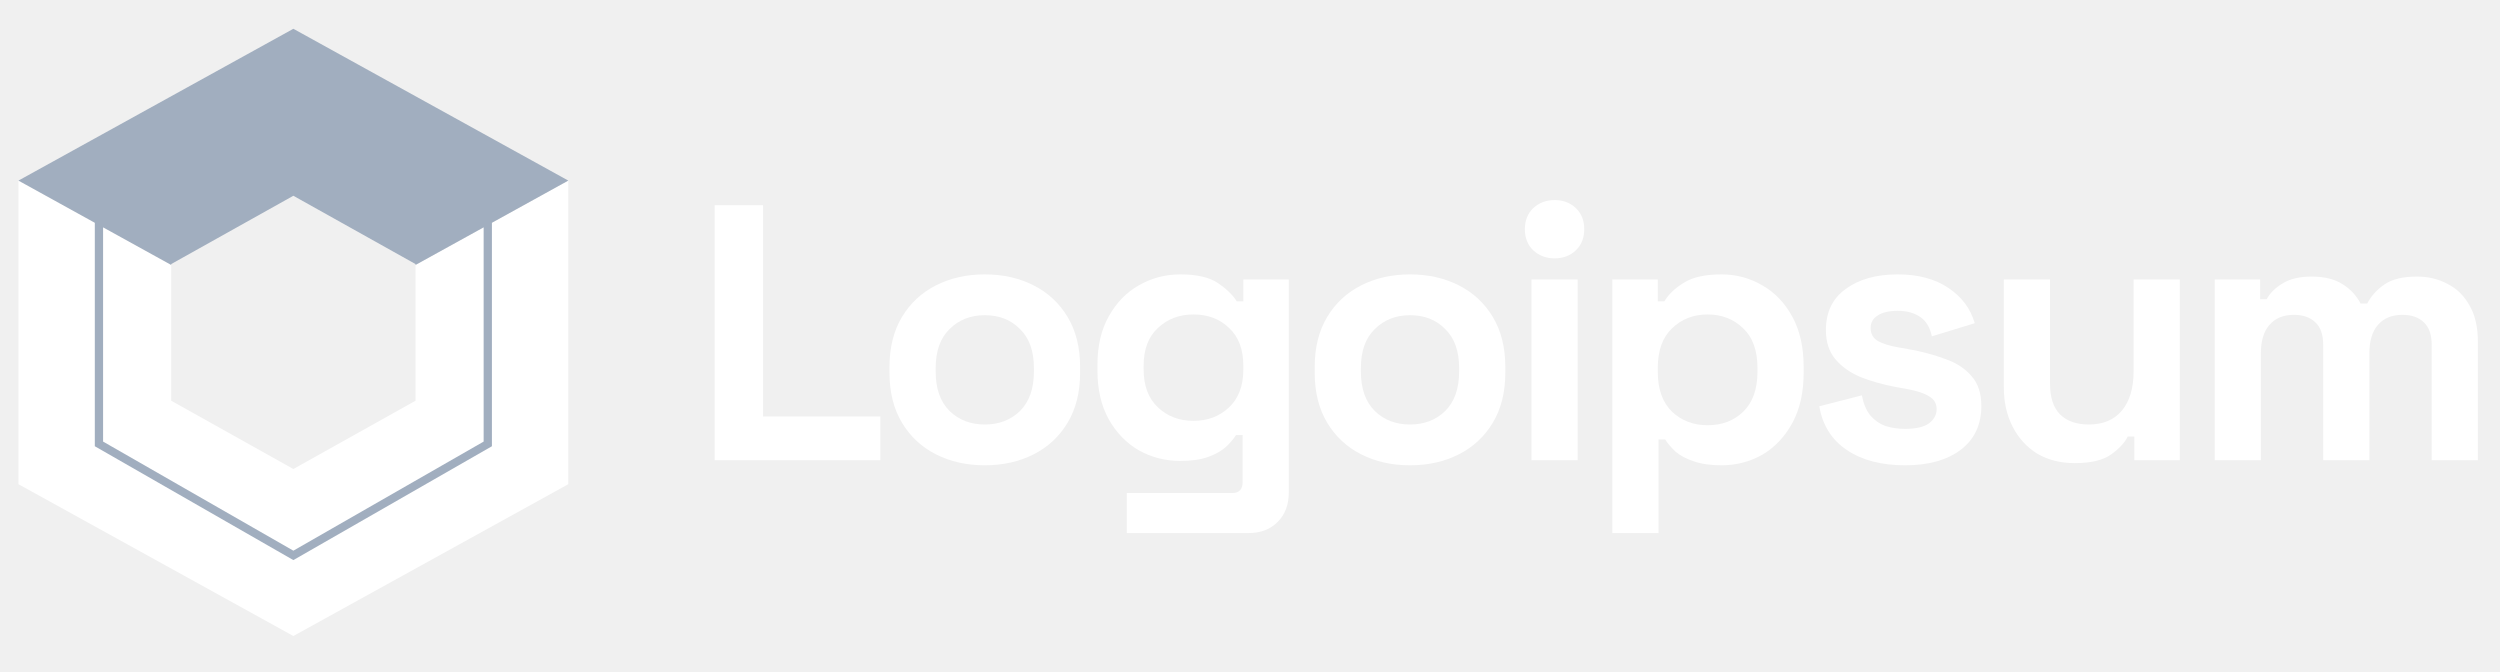
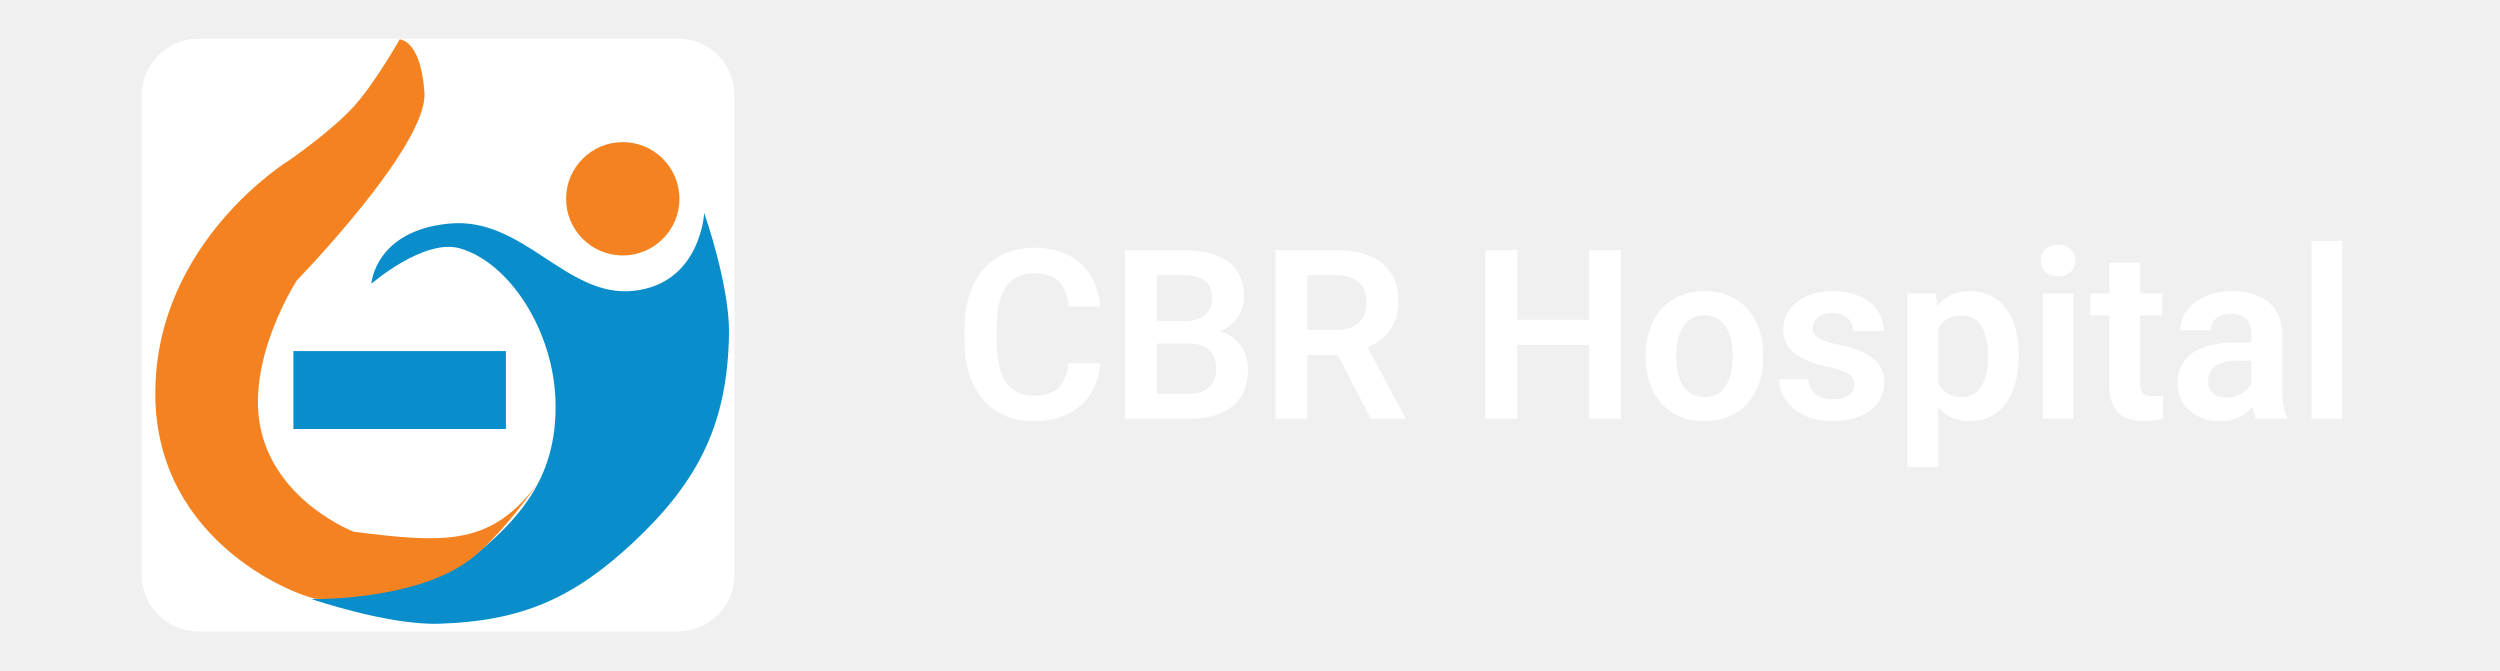
- <svg xmlns="http://www.w3.org/2000/svg" width="201" height="54" viewBox="0 0 201 54" fill="none">
-   <path d="M1.483 38.929L1.483 14.519L13.762 21.3V32.217L23.586 37.709L33.41 32.217V21.3L45.69 14.519V38.929L23.586 51.135L1.483 38.929Z" fill="white" />
-   <path fillRule="evenodd" clipRule="evenodd" d="M7.623 17.91L1.483 14.519L23.586 2.314L45.69 14.519L39.55 17.91V35.878L23.586 45.032L7.623 35.878L7.623 17.91ZM38.885 18.277L33.41 21.3V21.232L23.586 15.74L13.762 21.232V21.3L8.288 18.277V35.503L23.586 44.275L38.885 35.503V18.277Z" fill="#A1AEBF" />
-   <path d="M57.458 37V16.496H61.348V33.485H70.779V37H57.458Z" fill="white" />
-   <path d="M79.177 37.41C77.723 37.41 76.417 37.118 75.257 36.532C74.098 35.946 73.185 35.096 72.517 33.983C71.849 32.87 71.515 31.532 71.515 29.97V29.501C71.515 27.939 71.849 26.602 72.517 25.488C73.185 24.375 74.098 23.526 75.257 22.94C76.417 22.354 77.723 22.061 79.177 22.061C80.631 22.061 81.938 22.354 83.097 22.94C84.256 23.526 85.17 24.375 85.838 25.488C86.506 26.602 86.84 27.939 86.84 29.501V29.97C86.84 31.532 86.506 32.87 85.838 33.983C85.17 35.096 84.256 35.946 83.097 36.532C81.938 37.118 80.631 37.41 79.177 37.41ZM79.177 34.13C80.317 34.13 81.26 33.769 82.006 33.046C82.753 32.304 83.126 31.249 83.126 29.882V29.589C83.126 28.222 82.753 27.178 82.006 26.455C81.279 25.713 80.336 25.342 79.177 25.342C78.038 25.342 77.094 25.713 76.348 26.455C75.601 27.178 75.228 28.222 75.228 29.589V29.882C75.228 31.249 75.601 32.304 76.348 33.046C77.094 33.769 78.038 34.13 79.177 34.13Z" fill="white" />
-   <path d="M88.235 29.794V29.326C88.235 27.802 88.539 26.504 89.148 25.43C89.757 24.336 90.563 23.506 91.565 22.94C92.587 22.354 93.697 22.061 94.895 22.061C96.231 22.061 97.243 22.296 97.931 22.764C98.618 23.233 99.12 23.721 99.434 24.229H99.964V22.471H103.619V39.578C103.619 40.574 103.324 41.365 102.735 41.951C102.145 42.556 101.359 42.859 100.377 42.859H90.593V39.637H99.08C99.63 39.637 99.906 39.344 99.906 38.758V34.979H99.375C99.178 35.292 98.903 35.614 98.55 35.946C98.196 36.258 97.725 36.522 97.135 36.737C96.546 36.952 95.799 37.059 94.895 37.059C93.697 37.059 92.587 36.776 91.565 36.209C90.563 35.624 89.757 34.794 89.148 33.72C88.539 32.626 88.235 31.318 88.235 29.794ZM95.956 33.837C97.096 33.837 98.049 33.475 98.815 32.753C99.581 32.031 99.964 31.015 99.964 29.707V29.414C99.964 28.086 99.581 27.07 98.815 26.367C98.068 25.645 97.115 25.283 95.956 25.283C94.817 25.283 93.864 25.645 93.098 26.367C92.331 27.07 91.948 28.086 91.948 29.414V29.707C91.948 31.015 92.331 32.031 93.098 32.753C93.864 33.475 94.817 33.837 95.956 33.837Z" fill="white" />
-   <path d="M113.365 37.41C111.911 37.41 110.604 37.118 109.445 36.532C108.286 35.946 107.372 35.096 106.704 33.983C106.036 32.87 105.702 31.532 105.702 29.97V29.502C105.702 27.939 106.036 26.602 106.704 25.488C107.372 24.375 108.286 23.526 109.445 22.94C110.604 22.354 111.911 22.061 113.365 22.061C114.818 22.061 116.125 22.354 117.284 22.94C118.443 23.526 119.357 24.375 120.025 25.488C120.693 26.602 121.027 27.939 121.027 29.502V29.97C121.027 31.532 120.693 32.87 120.025 33.983C119.357 35.096 118.443 35.946 117.284 36.532C116.125 37.118 114.818 37.41 113.365 37.41ZM113.365 34.13C114.504 34.13 115.447 33.769 116.194 33.046C116.94 32.304 117.314 31.249 117.314 29.882V29.59C117.314 28.223 116.94 27.178 116.194 26.455C115.467 25.713 114.524 25.342 113.365 25.342C112.225 25.342 111.282 25.713 110.535 26.455C109.789 27.178 109.415 28.223 109.415 29.59V29.882C109.415 31.249 109.789 32.304 110.535 33.046C111.282 33.769 112.225 34.13 113.365 34.13Z" fill="white" />
-   <path d="M123.129 37V22.471H126.842V37H123.129ZM124.986 20.772C124.318 20.772 123.748 20.558 123.276 20.128C122.825 19.698 122.599 19.132 122.599 18.429C122.599 17.726 122.825 17.16 123.276 16.73C123.748 16.3 124.318 16.085 124.986 16.085C125.673 16.085 126.243 16.3 126.695 16.73C127.147 17.16 127.373 17.726 127.373 18.429C127.373 19.132 127.147 19.698 126.695 20.128C126.243 20.558 125.673 20.772 124.986 20.772Z" fill="white" />
-   <path d="M129.63 42.859V22.471H133.285V24.229H133.816C134.149 23.663 134.669 23.165 135.378 22.735C136.085 22.286 137.097 22.061 138.413 22.061C139.592 22.061 140.682 22.354 141.684 22.94C142.686 23.506 143.492 24.346 144.101 25.459C144.71 26.572 145.014 27.92 145.014 29.502V29.97C145.014 31.552 144.71 32.9 144.101 34.013C143.492 35.126 142.686 35.975 141.684 36.561C140.682 37.127 139.592 37.41 138.413 37.41C137.528 37.41 136.782 37.303 136.173 37.088C135.583 36.893 135.102 36.639 134.729 36.327C134.375 35.995 134.09 35.663 133.875 35.331H133.344V42.859H129.63ZM137.293 34.188C138.452 34.188 139.405 33.827 140.152 33.105C140.918 32.362 141.301 31.288 141.301 29.882V29.59C141.301 28.183 140.918 27.119 140.152 26.396C139.386 25.654 138.433 25.283 137.293 25.283C136.153 25.283 135.2 25.654 134.434 26.396C133.668 27.119 133.285 28.183 133.285 29.59V29.882C133.285 31.288 133.668 32.362 134.434 33.105C135.2 33.827 136.153 34.188 137.293 34.188Z" fill="white" />
-   <path d="M153.169 37.41C151.263 37.41 149.701 37 148.483 36.18C147.266 35.36 146.529 34.188 146.272 32.665L149.692 31.786C149.829 32.47 150.055 33.007 150.369 33.397C150.704 33.788 151.106 34.071 151.578 34.247C152.069 34.403 152.599 34.481 153.169 34.481C154.033 34.481 154.672 34.335 155.086 34.042C155.497 33.729 155.704 33.349 155.704 32.899C155.704 32.45 155.508 32.108 155.114 31.874C154.722 31.62 154.093 31.415 153.228 31.259L152.403 31.113C151.381 30.917 150.448 30.654 149.603 30.322C148.759 29.97 148.08 29.492 147.569 28.886C147.059 28.281 146.803 27.5 146.803 26.543C146.803 25.098 147.334 23.994 148.395 23.233C149.455 22.452 150.852 22.061 152.58 22.061C154.211 22.061 155.567 22.422 156.646 23.145C157.727 23.868 158.435 24.815 158.769 25.986L155.321 27.041C155.164 26.299 154.84 25.771 154.348 25.459C153.876 25.147 153.287 24.99 152.58 24.99C151.872 24.99 151.333 25.117 150.959 25.371C150.586 25.606 150.399 25.938 150.399 26.367C150.399 26.836 150.595 27.187 150.989 27.422C151.381 27.637 151.912 27.802 152.58 27.92L153.404 28.066C154.505 28.261 155.497 28.525 156.382 28.857C157.286 29.169 157.993 29.628 158.504 30.234C159.035 30.82 159.3 31.62 159.3 32.636C159.3 34.159 158.739 35.34 157.619 36.18C156.52 37 155.036 37.41 153.169 37.41Z" fill="white" />
-   <path d="M166.796 37.235C165.657 37.235 164.655 36.981 163.791 36.473C162.946 35.946 162.287 35.223 161.816 34.305C161.345 33.388 161.108 32.333 161.108 31.142V22.471H164.822V30.849C164.822 31.942 165.087 32.763 165.618 33.309C166.167 33.856 166.944 34.13 167.946 34.13C169.085 34.13 169.97 33.759 170.599 33.017C171.227 32.255 171.541 31.2 171.541 29.853V22.471H175.255V37H171.6V35.096H171.07C170.834 35.585 170.392 36.063 169.744 36.532C169.095 37 168.112 37.235 166.796 37.235Z" fill="white" />
-   <path d="M178.062 37.001V22.471H181.715V24.053H182.246C182.501 23.565 182.924 23.145 183.512 22.794C184.102 22.423 184.879 22.237 185.842 22.237C186.882 22.237 187.718 22.442 188.346 22.852C188.975 23.243 189.456 23.76 189.791 24.405H190.32C190.655 23.78 191.127 23.262 191.736 22.852C192.345 22.442 193.209 22.237 194.329 22.237C195.233 22.237 196.048 22.432 196.775 22.823C197.522 23.194 198.111 23.77 198.544 24.551C198.995 25.313 199.221 26.279 199.221 27.451V37.001H195.507V27.715C195.507 26.914 195.302 26.318 194.889 25.928C194.476 25.518 193.897 25.313 193.15 25.313C192.306 25.313 191.647 25.586 191.175 26.133C190.724 26.66 190.498 27.422 190.498 28.418V37.001H186.784V27.715C186.784 26.914 186.578 26.318 186.166 25.928C185.753 25.518 185.174 25.313 184.426 25.313C183.582 25.313 182.924 25.586 182.452 26.133C182 26.66 181.774 27.422 181.774 28.418V37.001H178.062Z" fill="white" />
+ <svg xmlns="http://www.w3.org/2000/svg" width="194" height="52" viewBox="0 0 194 52" fill="none">
+   <rect x="11" y="3" width="46" height="46" rx="4.397" fill="white" />
+   <path d="M22.769 33.288V27.243H39.258V33.288H22.769Z" fill="#098ECB" />
+   <path d="M52.723 15.426C52.723 17.854 50.755 19.823 48.326 19.823C45.898 19.823 43.929 17.854 43.929 15.426C43.929 12.998 45.898 11.029 48.326 11.029C50.755 11.029 52.723 12.998 52.723 15.426Z" fill="#F58220" />
+   <path d="M28.815 22.021C28.815 22.021 29.09 17.899 34.861 17.35C40.632 16.8 43.929 23.121 49.151 22.571C54.372 22.021 54.647 16.525 54.647 16.525C54.647 16.525 56.624 22.144 56.57 25.869C56.471 32.831 54.235 37.324 49.151 42.082C44.479 46.454 40.431 48.211 34.036 48.403C30.102 48.521 24.143 46.479 24.143 46.479C24.143 46.479 33.01 46.222 37.059 42.907C41.07 39.623 43.259 36.271 43.105 31.09C42.943 25.643 39.532 20.372 35.685 19.273C32.907 18.479 28.815 22.021 28.815 22.021Z" fill="#098ECB" />
+   <path d="M12.052 30.54C12.052 18.724 22.494 12.403 22.494 12.403C22.494 12.403 25.751 10.143 27.441 8.281C29.101 6.451 31.013 3.06 31.013 3.06C31.013 3.06 32.662 3.06 32.937 7.182C33.212 11.304 23.044 21.747 23.044 21.747C23.044 21.747 18.922 28.067 20.296 33.563C21.67 39.059 27.441 41.258 27.441 41.258C34.746 42.204 38.211 42.295 41.801 37.41C41.801 37.41 39.277 41.105 36.784 43.181C33.024 46.315 25.792 46.479 24.693 46.479C23.594 46.479 12.052 42.357 12.052 30.54Z" fill="#F58220" />
+   <path d="M82.909 28.194H85.381C85.315 29.069 85.072 29.845 84.653 30.522C84.233 31.194 83.649 31.721 82.9 32.105C82.15 32.488 81.243 32.68 80.176 32.68C79.355 32.68 78.615 32.536 77.955 32.248C77.302 31.955 76.742 31.538 76.274 30.999C75.813 30.453 75.459 29.8 75.214 29.039C74.968 28.272 74.845 27.412 74.845 26.459V25.461C74.845 24.508 74.971 23.648 75.223 22.881C75.474 22.114 75.834 21.461 76.301 20.922C76.775 20.376 77.341 19.957 78 19.663C78.665 19.369 79.409 19.223 80.23 19.223C81.296 19.223 82.198 19.42 82.936 19.816C83.673 20.206 84.245 20.742 84.653 21.425C85.06 22.108 85.306 22.893 85.39 23.78H82.918C82.87 23.229 82.75 22.762 82.558 22.378C82.372 21.994 82.091 21.704 81.713 21.506C81.341 21.302 80.847 21.2 80.23 21.2C79.75 21.2 79.328 21.29 78.962 21.47C78.603 21.65 78.303 21.919 78.063 22.279C77.823 22.633 77.644 23.076 77.524 23.61C77.404 24.137 77.344 24.748 77.344 25.443V26.459C77.344 27.124 77.398 27.721 77.506 28.248C77.614 28.775 77.781 29.222 78.009 29.587C78.237 29.953 78.531 30.232 78.89 30.423C79.25 30.615 79.678 30.711 80.176 30.711C80.781 30.711 81.272 30.615 81.65 30.423C82.034 30.232 82.324 29.95 82.522 29.578C82.726 29.207 82.855 28.745 82.909 28.194ZM92.311 26.666H88.967L88.949 24.922H91.817C92.308 24.922 92.719 24.853 93.049 24.715C93.378 24.577 93.627 24.377 93.795 24.113C93.969 23.849 94.055 23.529 94.055 23.151C94.055 22.732 93.975 22.39 93.813 22.126C93.657 21.863 93.411 21.671 93.076 21.551C92.74 21.425 92.314 21.362 91.799 21.362H89.767V32.5H87.295V19.411H91.799C92.542 19.411 93.204 19.483 93.786 19.627C94.373 19.765 94.87 19.981 95.278 20.274C95.686 20.568 95.994 20.937 96.204 21.38C96.42 21.824 96.528 22.351 96.528 22.962C96.528 23.502 96.402 23.999 96.15 24.454C95.904 24.904 95.524 25.27 95.008 25.551C94.499 25.833 93.852 25.995 93.067 26.037L92.311 26.666ZM92.204 32.5H88.239L89.273 30.558H92.204C92.695 30.558 93.1 30.477 93.417 30.316C93.741 30.154 93.981 29.932 94.136 29.65C94.298 29.363 94.379 29.033 94.379 28.662C94.379 28.254 94.307 27.9 94.163 27.601C94.025 27.301 93.804 27.07 93.498 26.909C93.198 26.747 92.803 26.666 92.311 26.666H89.74L89.758 24.922H93.031L93.597 25.596C94.352 25.602 94.966 25.752 95.44 26.046C95.919 26.339 96.273 26.717 96.501 27.178C96.728 27.64 96.842 28.137 96.842 28.671C96.842 29.509 96.659 30.214 96.294 30.783C95.934 31.352 95.407 31.781 94.712 32.069C94.022 32.356 93.186 32.5 92.204 32.5ZM98.982 19.411H103.737C104.732 19.411 105.586 19.561 106.299 19.861C107.012 20.16 107.56 20.604 107.944 21.191C108.328 21.779 108.519 22.501 108.519 23.358C108.519 24.035 108.4 24.622 108.16 25.12C107.92 25.617 107.581 26.034 107.144 26.369C106.712 26.705 106.203 26.968 105.616 27.16L104.843 27.556H100.645L100.627 25.605H103.764C104.273 25.605 104.696 25.515 105.031 25.335C105.367 25.156 105.619 24.907 105.787 24.589C105.96 24.272 106.047 23.909 106.047 23.502C106.047 23.064 105.963 22.687 105.796 22.369C105.628 22.045 105.373 21.797 105.031 21.623C104.69 21.449 104.258 21.362 103.737 21.362H101.454V32.5H98.982V19.411ZM106.371 32.5L103.341 26.639L105.957 26.63L109.023 32.374V32.5H106.371ZM123.954 24.814V26.756H117.068V24.814H123.954ZM117.743 19.411V32.5H115.27V19.411H117.743ZM125.788 19.411V32.5H123.316V19.411H125.788ZM127.703 27.736V27.547C127.703 26.834 127.805 26.177 128.008 25.578C128.212 24.973 128.509 24.448 128.898 24.005C129.288 23.561 129.764 23.217 130.328 22.971C130.891 22.72 131.532 22.594 132.251 22.594C132.983 22.594 133.63 22.72 134.193 22.971C134.762 23.217 135.242 23.561 135.631 24.005C136.021 24.448 136.318 24.973 136.521 25.578C136.725 26.177 136.827 26.834 136.827 27.547V27.736C136.827 28.443 136.725 29.099 136.521 29.704C136.318 30.304 136.021 30.828 135.631 31.277C135.242 31.721 134.765 32.066 134.202 32.311C133.639 32.557 132.995 32.68 132.269 32.68C131.55 32.68 130.906 32.557 130.337 32.311C129.767 32.066 129.288 31.721 128.898 31.277C128.509 30.828 128.212 30.304 128.008 29.704C127.805 29.099 127.703 28.443 127.703 27.736ZM130.076 27.547V27.736C130.076 28.161 130.118 28.56 130.202 28.931C130.286 29.303 130.415 29.629 130.588 29.911C130.762 30.193 130.987 30.415 131.263 30.576C131.544 30.732 131.88 30.81 132.269 30.81C132.653 30.81 132.983 30.732 133.258 30.576C133.534 30.415 133.759 30.193 133.932 29.911C134.112 29.629 134.244 29.303 134.328 28.931C134.412 28.56 134.454 28.161 134.454 27.736V27.547C134.454 27.127 134.412 26.735 134.328 26.369C134.244 25.998 134.112 25.671 133.932 25.389C133.759 25.102 133.531 24.877 133.249 24.715C132.974 24.547 132.641 24.463 132.251 24.463C131.868 24.463 131.538 24.547 131.263 24.715C130.987 24.877 130.762 25.102 130.588 25.389C130.415 25.671 130.286 25.998 130.202 26.369C130.118 26.735 130.076 27.127 130.076 27.547ZM143.902 29.839C143.902 29.635 143.848 29.453 143.74 29.291C143.632 29.129 143.428 28.982 143.129 28.85C142.835 28.712 142.403 28.584 141.834 28.464C141.331 28.356 140.866 28.221 140.441 28.059C140.015 27.897 139.65 27.703 139.344 27.475C139.038 27.241 138.799 26.968 138.625 26.657C138.457 26.339 138.373 25.974 138.373 25.56C138.373 25.159 138.46 24.781 138.634 24.427C138.808 24.068 139.059 23.753 139.389 23.484C139.719 23.208 140.12 22.992 140.594 22.836C141.067 22.675 141.6 22.594 142.194 22.594C143.021 22.594 143.731 22.729 144.324 22.998C144.924 23.268 145.382 23.639 145.7 24.113C146.017 24.58 146.176 25.108 146.176 25.695H143.803C143.803 25.437 143.743 25.204 143.623 24.994C143.509 24.784 143.332 24.616 143.093 24.49C142.853 24.359 142.55 24.293 142.185 24.293C141.855 24.293 141.576 24.347 141.349 24.454C141.127 24.562 140.959 24.703 140.845 24.877C140.731 25.051 140.675 25.242 140.675 25.452C140.675 25.608 140.704 25.749 140.764 25.875C140.83 25.995 140.935 26.105 141.079 26.207C141.223 26.309 141.418 26.402 141.663 26.486C141.915 26.57 142.224 26.651 142.589 26.729C143.314 26.873 143.947 27.064 144.486 27.304C145.031 27.538 145.457 27.849 145.763 28.239C146.068 28.629 146.221 29.126 146.221 29.731C146.221 30.163 146.128 30.558 145.942 30.918C145.757 31.271 145.487 31.58 145.133 31.844C144.78 32.108 144.357 32.314 143.866 32.464C143.374 32.608 142.82 32.68 142.203 32.68C141.31 32.68 140.555 32.521 139.937 32.203C139.32 31.88 138.853 31.472 138.535 30.981C138.217 30.483 138.059 29.968 138.059 29.435H140.333C140.351 29.812 140.453 30.115 140.639 30.343C140.824 30.57 141.058 30.735 141.34 30.837C141.627 30.933 141.93 30.981 142.248 30.981C142.607 30.981 142.91 30.933 143.156 30.837C143.401 30.735 143.587 30.6 143.713 30.432C143.839 30.259 143.902 30.061 143.902 29.839ZM150.401 24.643V36.24H148.019V22.773H150.221L150.401 24.643ZM156.649 27.538V27.727C156.649 28.434 156.565 29.09 156.397 29.695C156.235 30.295 155.995 30.819 155.678 31.268C155.36 31.712 154.965 32.059 154.491 32.311C154.024 32.557 153.484 32.68 152.873 32.68C152.274 32.68 151.752 32.566 151.309 32.338C150.866 32.105 150.491 31.775 150.185 31.349C149.88 30.924 149.634 30.429 149.448 29.866C149.268 29.297 149.134 28.677 149.044 28.005V27.403C149.134 26.69 149.268 26.043 149.448 25.461C149.634 24.874 149.88 24.368 150.185 23.942C150.491 23.511 150.863 23.178 151.3 22.944C151.743 22.71 152.262 22.594 152.855 22.594C153.472 22.594 154.015 22.71 154.482 22.944C154.956 23.178 155.354 23.514 155.678 23.951C156.001 24.389 156.244 24.91 156.406 25.515C156.568 26.12 156.649 26.795 156.649 27.538ZM154.267 27.727V27.538C154.267 27.106 154.228 26.708 154.15 26.342C154.072 25.971 153.952 25.647 153.79 25.371C153.628 25.09 153.419 24.871 153.161 24.715C152.903 24.559 152.591 24.481 152.226 24.481C151.86 24.481 151.546 24.541 151.282 24.661C151.018 24.781 150.803 24.952 150.635 25.174C150.467 25.395 150.335 25.659 150.239 25.965C150.149 26.264 150.089 26.597 150.059 26.962V28.455C150.113 28.898 150.218 29.297 150.374 29.65C150.53 30.004 150.758 30.286 151.057 30.495C151.363 30.705 151.758 30.81 152.244 30.81C152.609 30.81 152.921 30.729 153.179 30.567C153.436 30.405 153.646 30.184 153.808 29.902C153.97 29.614 154.087 29.285 154.159 28.913C154.231 28.542 154.267 28.146 154.267 27.727ZM160.901 22.773V32.5H158.519V22.773H160.901ZM158.357 20.229C158.357 19.876 158.477 19.582 158.716 19.349C158.962 19.115 159.292 18.998 159.705 18.998C160.119 18.998 160.445 19.115 160.685 19.349C160.931 19.582 161.054 19.876 161.054 20.229C161.054 20.577 160.931 20.868 160.685 21.101C160.445 21.335 160.119 21.452 159.705 21.452C159.292 21.452 158.962 21.335 158.716 21.101C158.477 20.868 158.357 20.577 158.357 20.229ZM167.769 22.773V24.481H162.195V22.773H167.769ZM163.687 20.382H166.07V29.695C166.07 29.983 166.109 30.205 166.186 30.36C166.264 30.516 166.381 30.621 166.537 30.675C166.693 30.729 166.879 30.756 167.094 30.756C167.25 30.756 167.394 30.747 167.526 30.729C167.658 30.711 167.769 30.693 167.859 30.675L167.868 32.455C167.67 32.521 167.445 32.575 167.193 32.617C166.948 32.659 166.669 32.68 166.357 32.68C165.824 32.68 165.356 32.59 164.955 32.41C164.553 32.224 164.242 31.928 164.02 31.52C163.798 31.107 163.687 30.561 163.687 29.884V20.382ZM174.708 30.432V25.947C174.708 25.617 174.652 25.332 174.538 25.093C174.424 24.853 174.25 24.667 174.016 24.535C173.783 24.404 173.486 24.338 173.126 24.338C172.809 24.338 172.53 24.392 172.29 24.499C172.057 24.607 171.877 24.76 171.751 24.958C171.625 25.15 171.562 25.371 171.562 25.623H169.18C169.18 25.222 169.276 24.841 169.468 24.481C169.659 24.116 169.932 23.792 170.286 23.511C170.645 23.223 171.074 22.998 171.571 22.836C172.075 22.675 172.638 22.594 173.261 22.594C173.998 22.594 174.655 22.72 175.23 22.971C175.811 23.217 176.267 23.588 176.596 24.086C176.932 24.583 177.1 25.21 177.1 25.965V30.208C177.1 30.693 177.13 31.11 177.19 31.457C177.255 31.799 177.351 32.096 177.477 32.347V32.5H175.059C174.945 32.254 174.858 31.943 174.798 31.565C174.738 31.182 174.708 30.804 174.708 30.432ZM175.041 26.576L175.059 27.987H173.558C173.186 27.987 172.86 28.026 172.578 28.104C172.296 28.176 172.066 28.284 171.886 28.428C171.706 28.566 171.571 28.733 171.481 28.931C171.391 29.123 171.346 29.342 171.346 29.587C171.346 29.827 171.4 30.043 171.508 30.235C171.622 30.426 171.784 30.579 171.994 30.693C172.209 30.801 172.461 30.855 172.749 30.855C173.168 30.855 173.534 30.771 173.845 30.603C174.157 30.429 174.4 30.22 174.574 29.974C174.747 29.728 174.84 29.494 174.852 29.273L175.535 30.298C175.452 30.543 175.326 30.804 175.158 31.08C174.99 31.355 174.774 31.613 174.511 31.853C174.247 32.093 173.929 32.29 173.558 32.446C173.186 32.602 172.755 32.68 172.263 32.68C171.634 32.68 171.071 32.554 170.573 32.302C170.076 32.05 169.683 31.706 169.396 31.268C169.108 30.831 168.964 30.334 168.964 29.776C168.964 29.261 169.06 28.805 169.252 28.41C169.444 28.014 169.728 27.682 170.106 27.412C170.483 27.136 170.951 26.93 171.508 26.792C172.072 26.648 172.716 26.576 173.441 26.576H175.041ZM181.756 18.692V32.5H179.374V18.692H181.756Z" fill="white" />
</svg>
